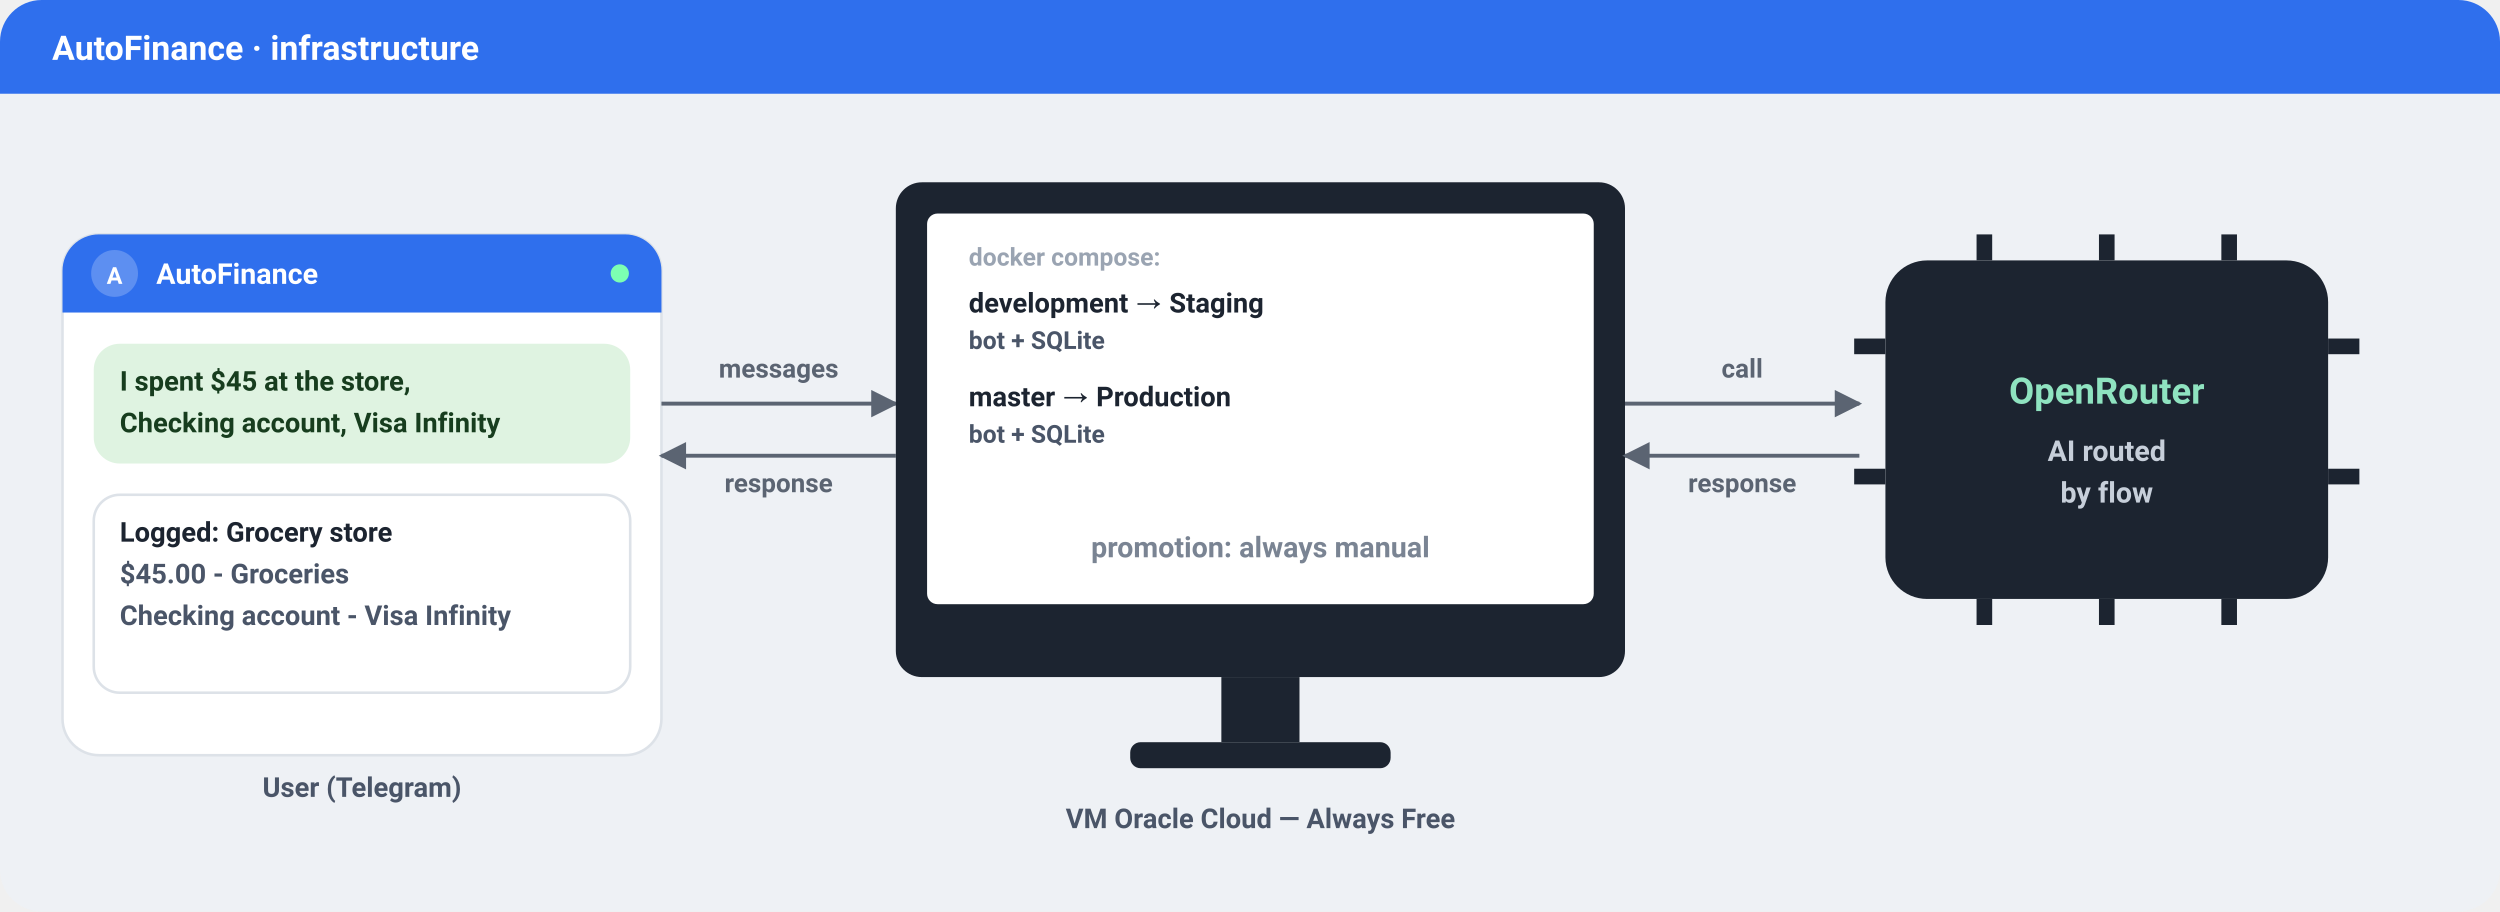
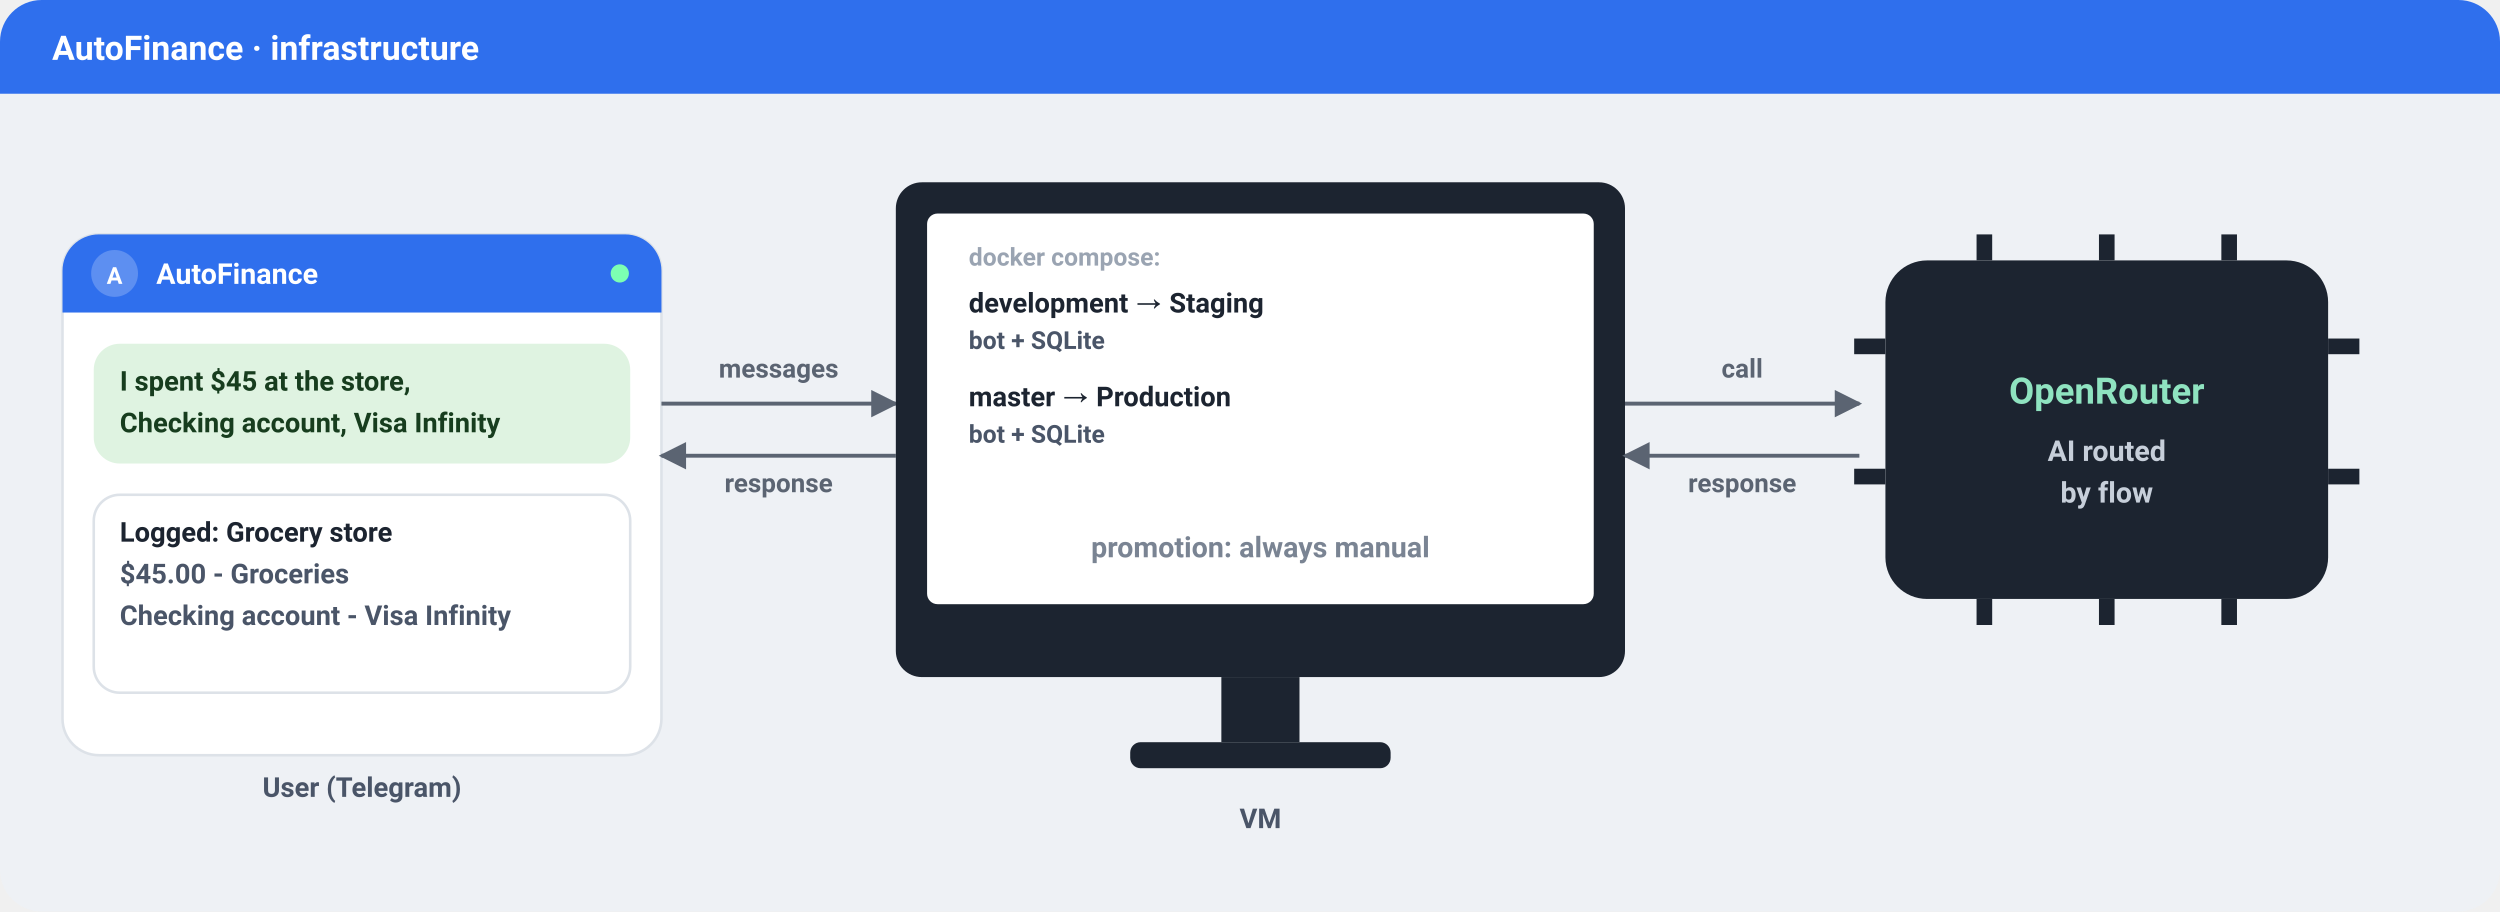
<svg xmlns="http://www.w3.org/2000/svg" viewBox="0 0 960 350" font-family="'Segoe UI', Roboto, Helvetica, Arial, sans-serif">
  <defs>
    <clipPath id="infraCardWide">
      <rect width="960" height="350" rx="16" />
    </clipPath>
    <marker id="arrowWide" viewBox="0 0 10 10" refX="9" refY="5" markerWidth="7" markerHeight="7" orient="auto-start-reverse">
      <path d="M0,0 L10,5 L0,10 z" fill="#5b6472" />
    </marker>
  </defs>
  <g clip-path="url(#infraCardWide)">
    <rect width="960" height="350" fill="#eef1f5" />
    <rect width="960" height="36" fill="#2f6fed" />
    <text x="20" y="23" fill="#ffffff" font-size="13" font-weight="700">AutoFinance · infrastructure</text>
    <rect x="24" y="90" width="230" height="200" rx="14" fill="#ffffff" stroke="#dde2e8" />
    <clipPath id="tgHeaderClipWide">
      <rect x="24" y="90" width="230" height="200" rx="14" />
    </clipPath>
    <g clip-path="url(#tgHeaderClipWide)">
      <rect x="24" y="90" width="230" height="30" fill="#2f6fed" />
      <circle cx="44" cy="105" r="9" fill="#ffffff" opacity="0.22" />
      <text x="44" y="109" fill="#ffffff" font-size="9" font-weight="700" text-anchor="middle">A</text>
      <text x="60" y="109" fill="#ffffff" font-size="11" font-weight="700">AutoFinance</text>
      <circle cx="238" cy="105" r="3.5" fill="#7CFFB2" />
    </g>
    <rect x="36" y="132" width="206" height="46" rx="10" fill="#dff3e1" />
    <text x="46" y="150" font-size="10.5" fill="#173d1e" font-weight="700">I spent $45 at the store,</text>
    <text x="46" y="166" font-size="10.5" fill="#173d1e" font-weight="700">Checking account, Visa Infinity</text>
    <rect x="36" y="190" width="206" height="76" rx="10" fill="#ffffff" stroke="#dde2e8" />
    <text x="46" y="208" font-size="10.5" fill="#1c2430" font-weight="700">Logged: Grocery store</text>
    <text x="46" y="224" font-size="10.5" fill="#4a5568" font-weight="700">$45.00 - Groceries</text>
    <text x="46" y="240" font-size="10.5" fill="#4a5568" font-weight="700">Checking account - Visa Infinity</text>
    <text x="139" y="306" font-size="10.5" fill="#4a5568" text-anchor="middle" font-weight="700">User (Telegram)</text>
    <line x1="254" y1="155" x2="344" y2="155" stroke="#5b6472" stroke-width="1.5" marker-end="url(#arrowWide)" />
    <line x1="344" y1="175" x2="254" y2="175" stroke="#5b6472" stroke-width="1.5" marker-end="url(#arrowWide)" />
    <text x="299" y="145" font-size="10" fill="#5b6472" text-anchor="middle" font-weight="700">messages</text>
    <text x="299" y="189" font-size="10" fill="#5b6472" text-anchor="middle" font-weight="700">response</text>
    <rect x="344" y="70" width="280" height="190" rx="10" fill="#1c2430" />
    <rect x="356" y="82" width="256" height="150" rx="4" fill="#ffffff" />
    <text x="372" y="102" font-size="9.5" fill="#9aa4b2" font-weight="700">docker compose:</text>
    <text x="372" y="120" font-size="10.5" fill="#1c2430" font-weight="700">development → Staging</text>
    <text x="372" y="134" font-size="9.5" fill="#4a5568" font-weight="700">bot + SQLite</text>
    <text x="372" y="156" font-size="10.5" fill="#1c2430" font-weight="700">master → Production</text>
    <text x="372" y="170" font-size="9.5" fill="#4a5568" font-weight="700">bot + SQLite</text>
    <text x="484" y="214" font-size="11" fill="#7a8493" text-anchor="middle" font-weight="700">promotion: always manual</text>
    <rect x="469" y="260" width="30" height="25" fill="#1c2430" />
    <rect x="434" y="285" width="100" height="10" rx="4" fill="#1c2430" />
-     <text x="484" y="318" font-size="10.5" fill="#4a5568" text-anchor="middle" font-weight="700">VM Oracle Cloud — Always Free</text>
+     <text x="484" y="318" font-size="10.5" fill="#4a5568" text-anchor="middle" font-weight="700">VM</text>
    <line x1="624" y1="155" x2="714" y2="155" stroke="#5b6472" stroke-width="1.5" marker-end="url(#arrowWide)" />
    <line x1="714" y1="175" x2="624" y2="175" stroke="#5b6472" stroke-width="1.5" marker-end="url(#arrowWide)" />
    <text x="669" y="145" font-size="10" fill="#5b6472" text-anchor="middle" font-weight="700">call</text>
    <text x="669" y="189" font-size="10" fill="#5b6472" text-anchor="middle" font-weight="700">response</text>
    <rect x="759" y="90" width="6" height="10" fill="#1c2430" />
    <rect x="806" y="90" width="6" height="10" fill="#1c2430" />
    <rect x="853" y="90" width="6" height="10" fill="#1c2430" />
    <rect x="759" y="230" width="6" height="10" fill="#1c2430" />
    <rect x="806" y="230" width="6" height="10" fill="#1c2430" />
    <rect x="853" y="230" width="6" height="10" fill="#1c2430" />
    <rect x="712" y="130" width="12" height="6" fill="#1c2430" />
    <rect x="712" y="180" width="12" height="6" fill="#1c2430" />
    <rect x="894" y="130" width="12" height="6" fill="#1c2430" />
    <rect x="894" y="180" width="12" height="6" fill="#1c2430" />
    <rect x="724" y="100" width="170" height="130" rx="16" fill="#1c2430" />
    <text x="809" y="155" font-size="14" fill="#8fe3c0" text-anchor="middle" font-weight="700">OpenRouter</text>
    <text x="809" y="177" font-size="11" fill="#c7cfda" text-anchor="middle" font-weight="700">AI routed</text>
    <text x="809" y="193" font-size="11" fill="#c7cfda" text-anchor="middle" font-weight="700">by flow</text>
  </g>
</svg>
